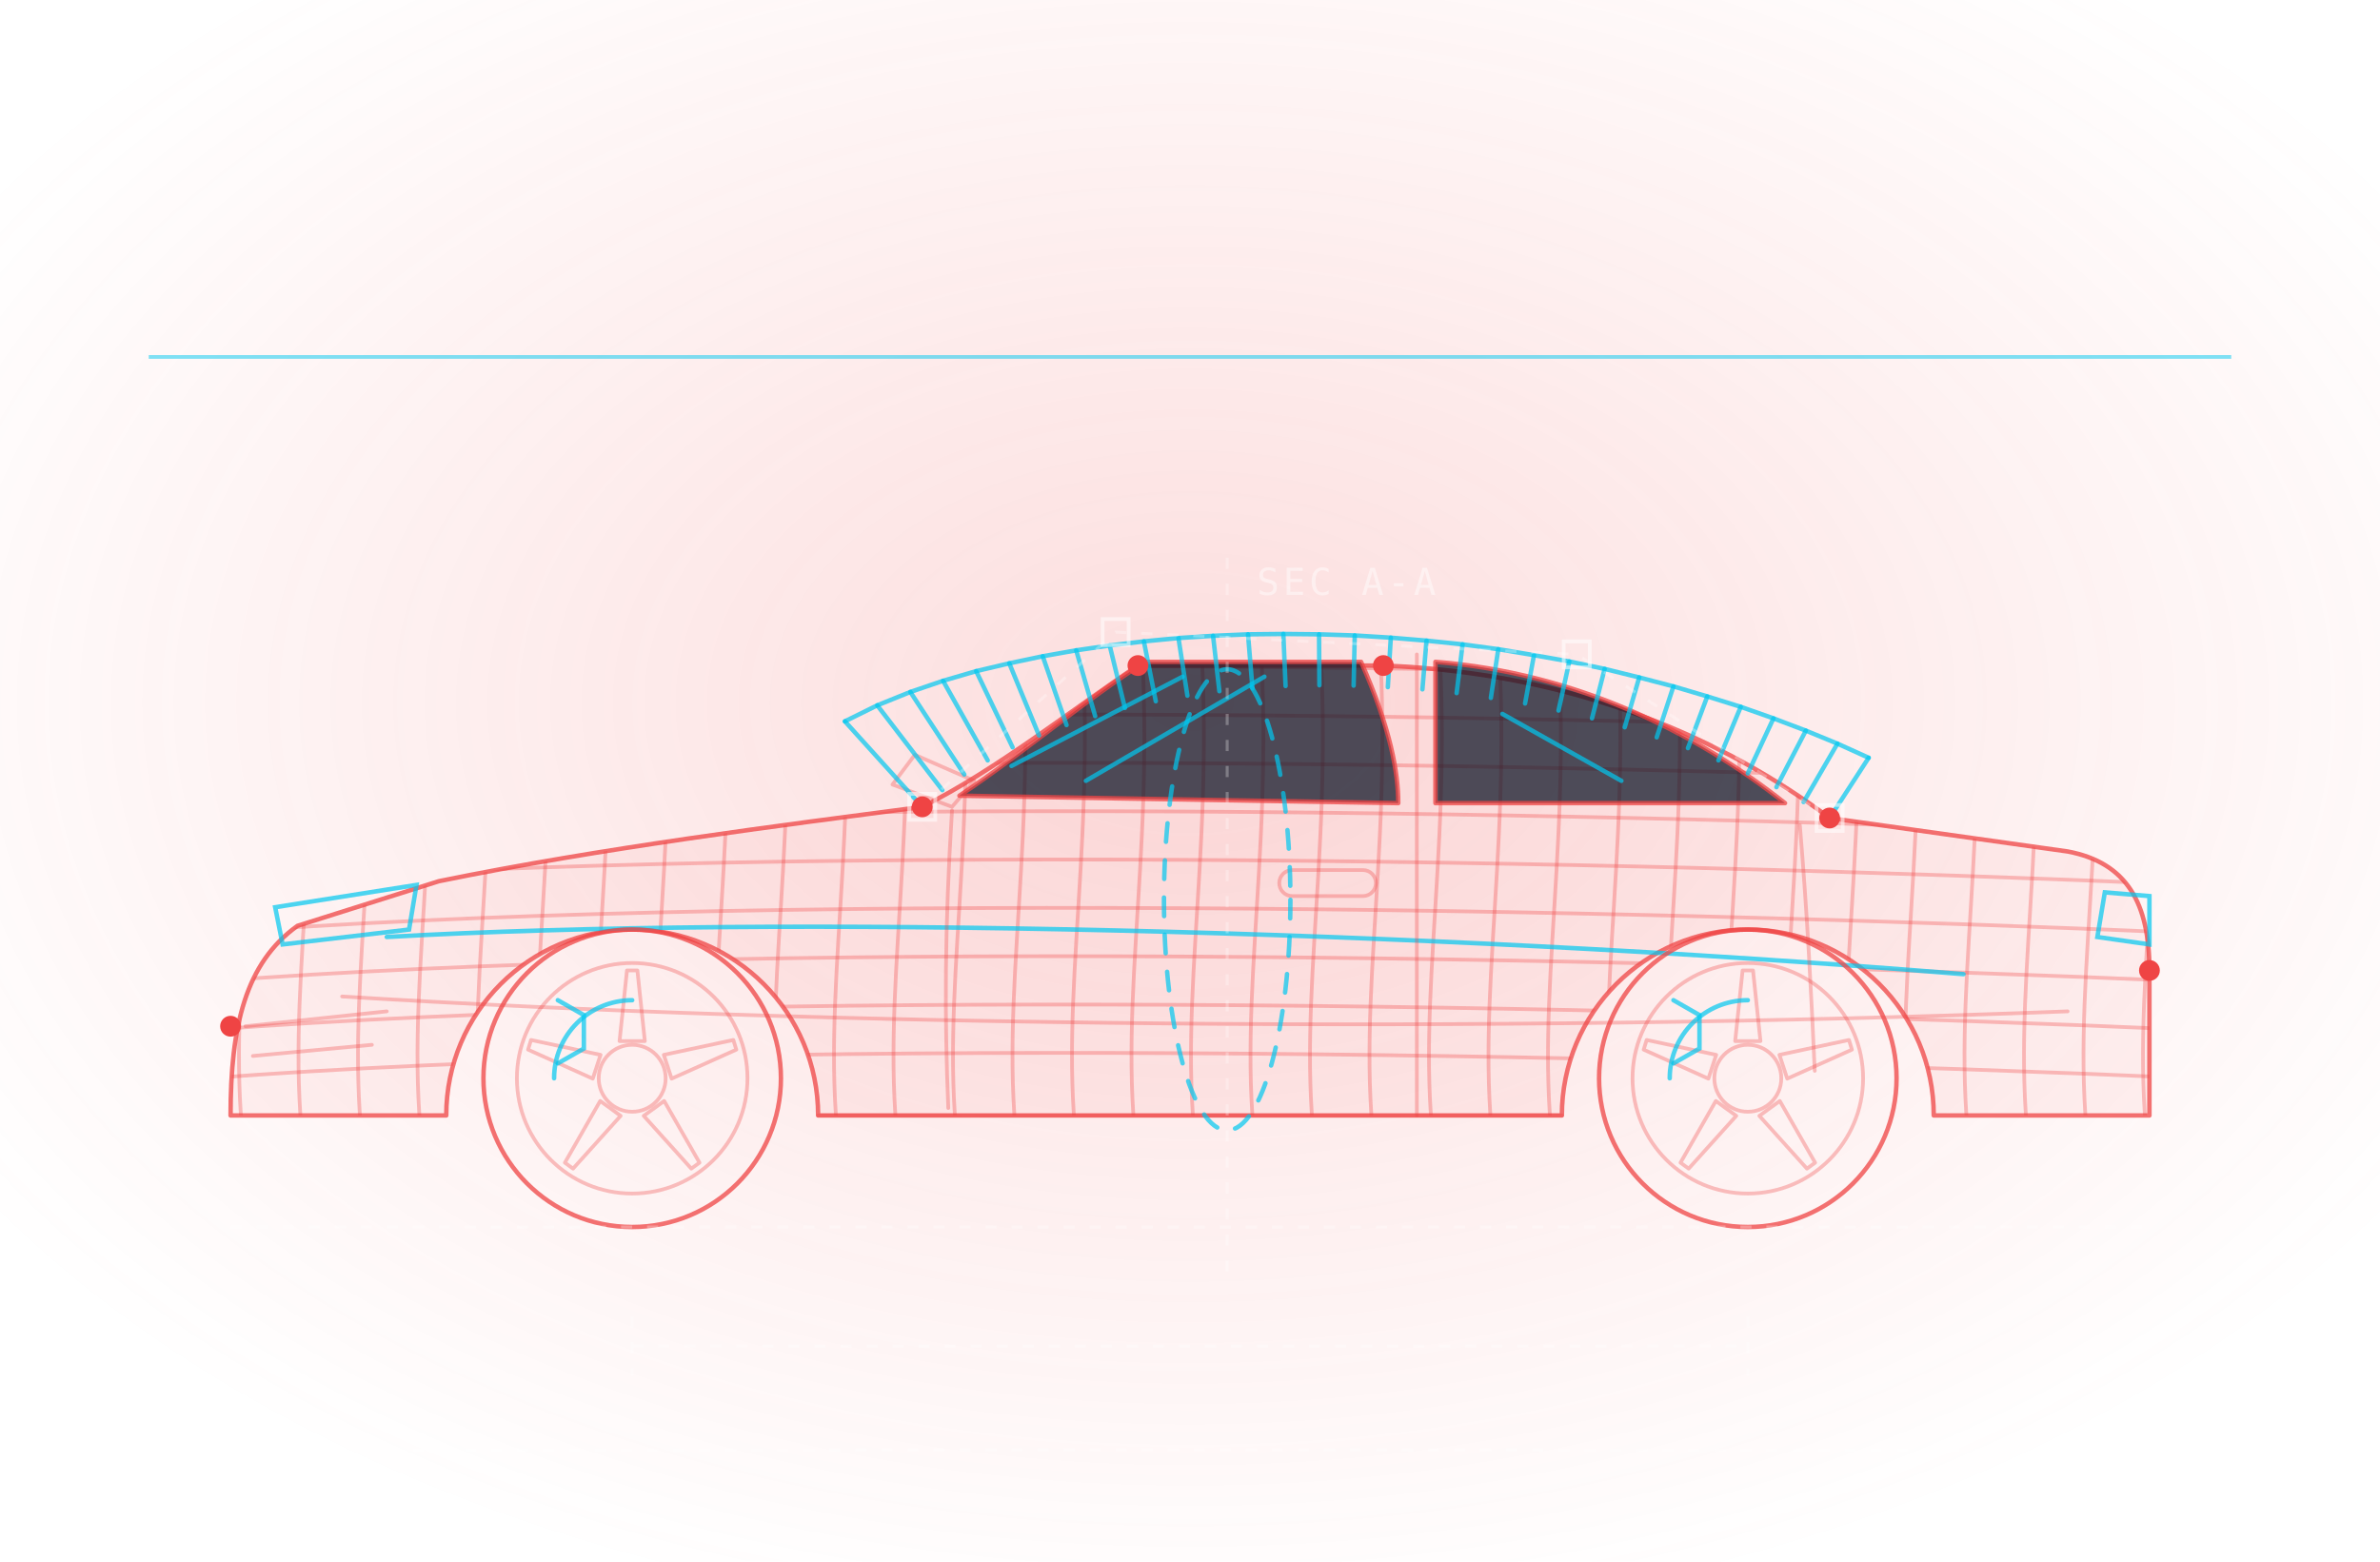
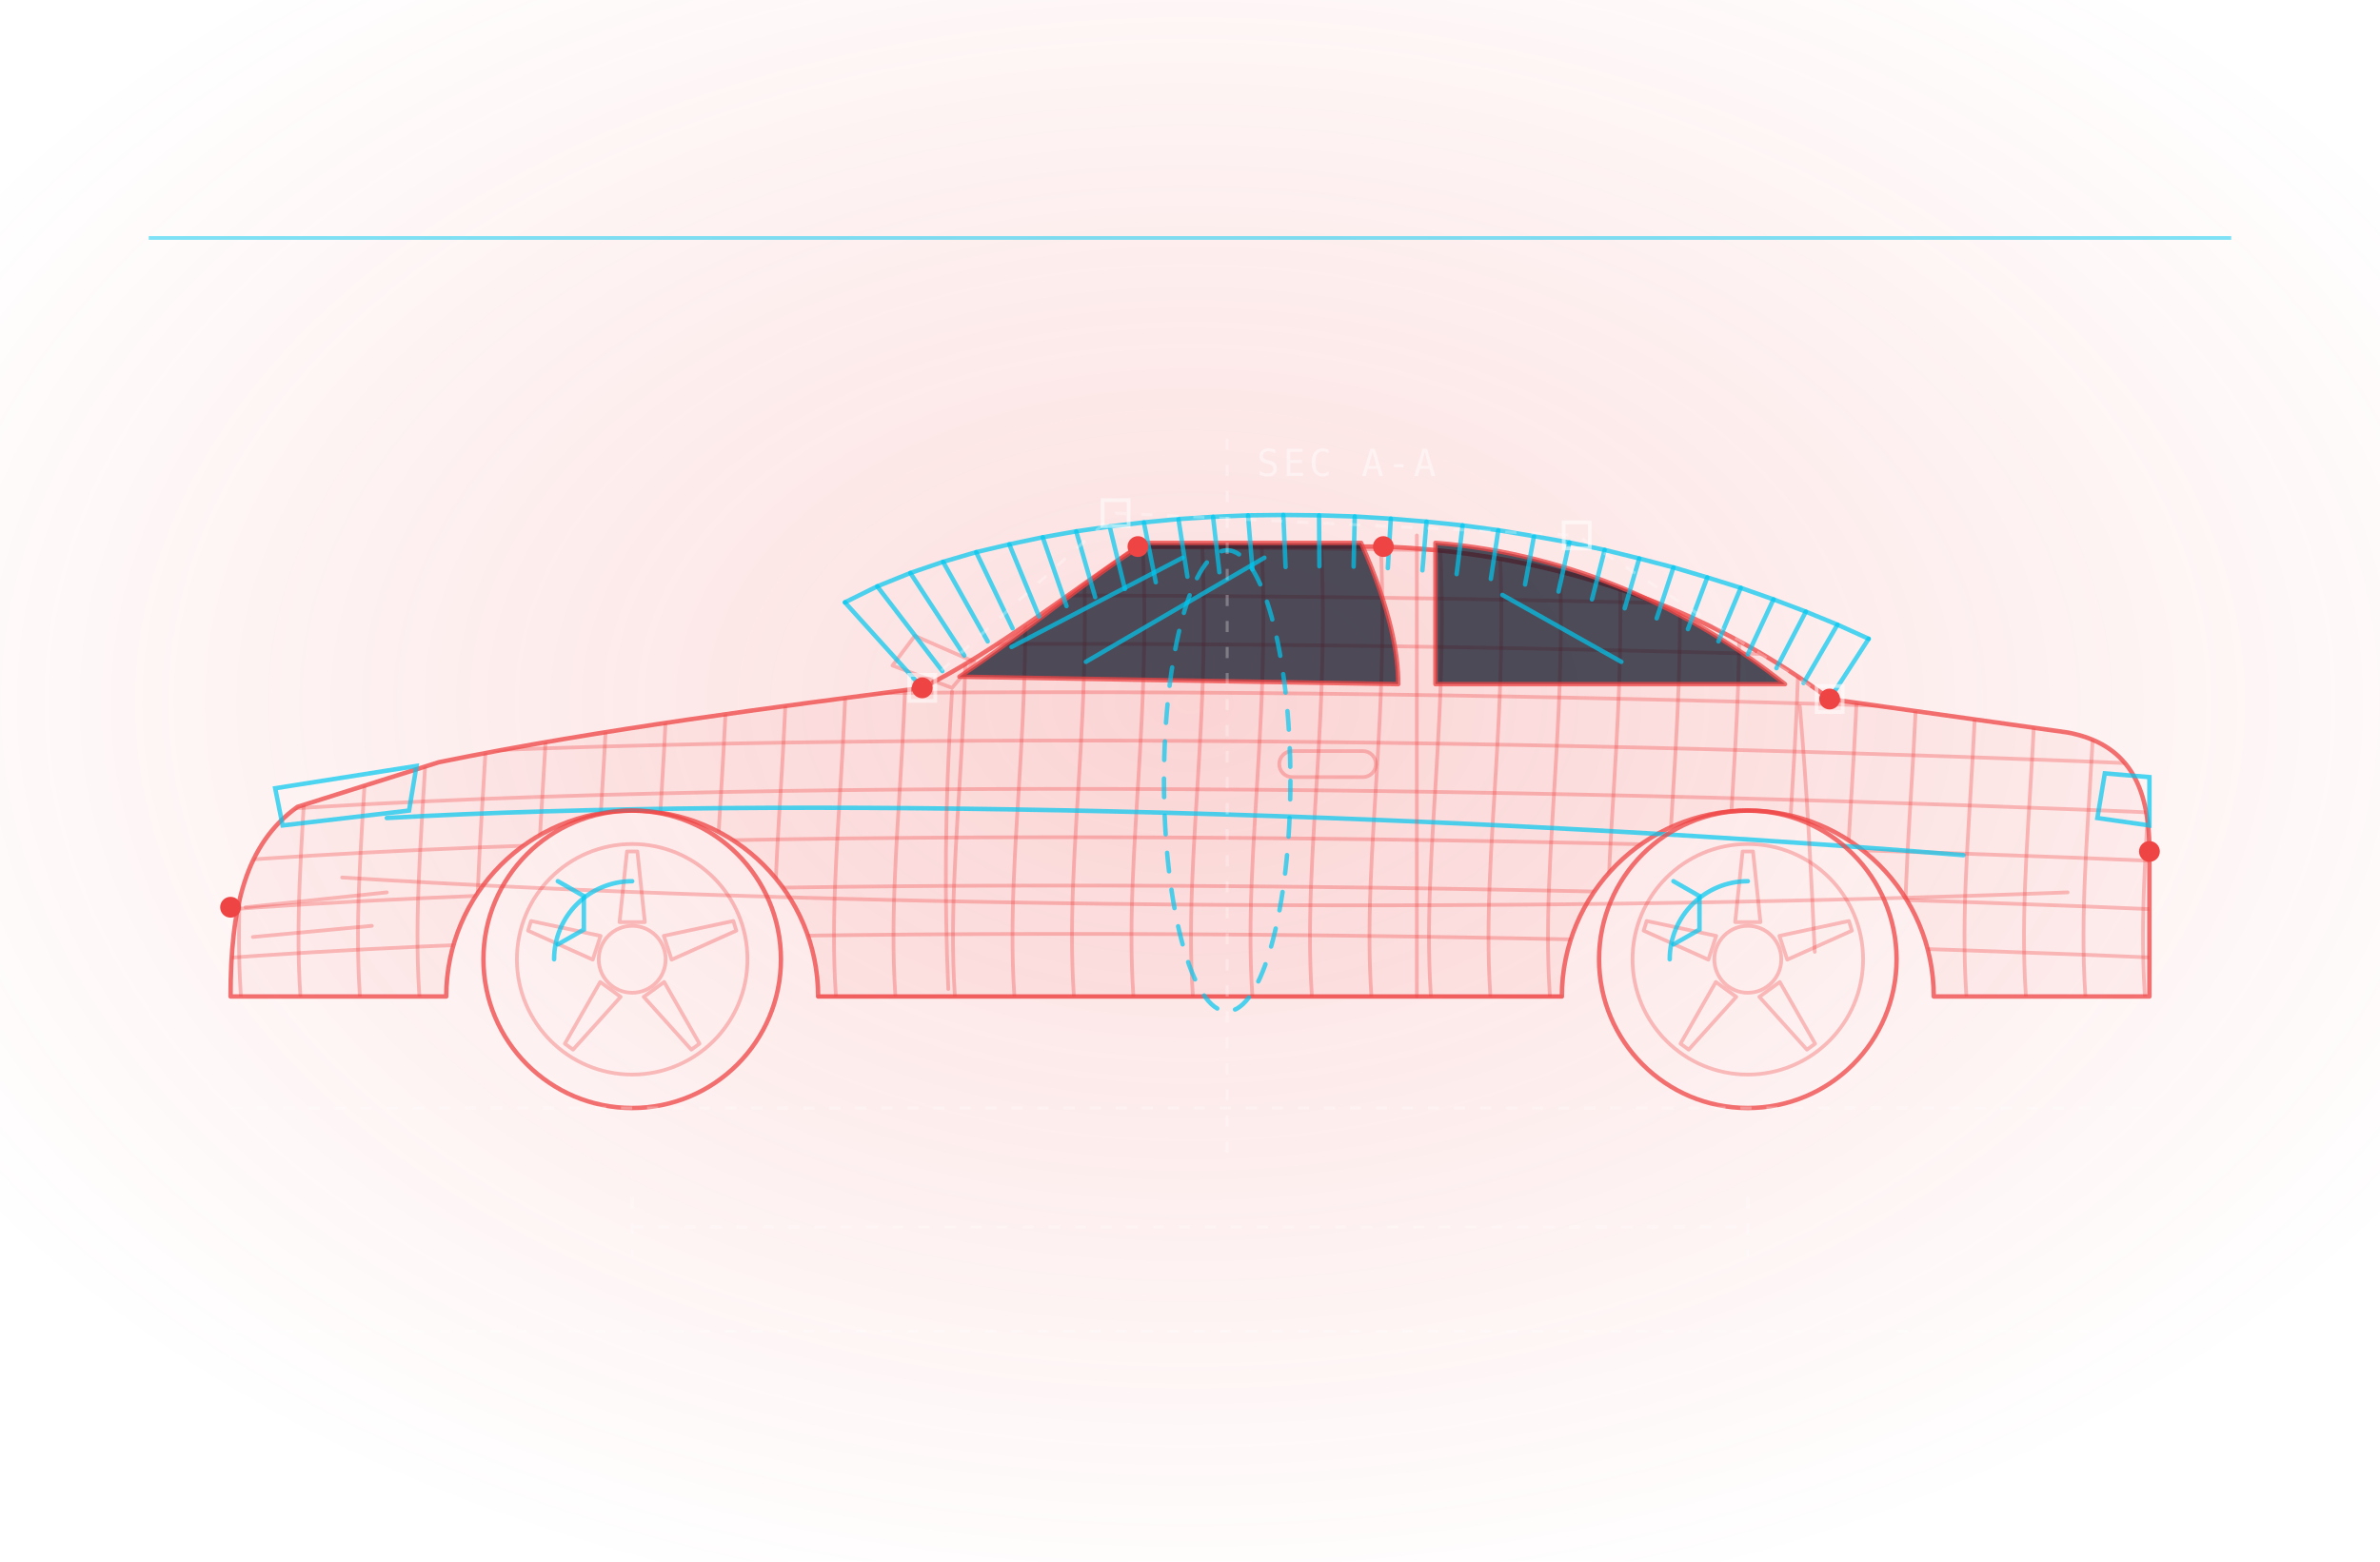
<svg xmlns="http://www.w3.org/2000/svg" viewBox="0 0 640 420" width="640" height="420" role="img">
  <defs>
    <pattern id="g" width="40" height="40" patternUnits="userSpaceOnUse">
      <path d="M40 0H0V40" fill="none" stroke="rgba(255,255,255,.05)" stroke-width="1" />
    </pattern>
    <radialGradient id="glow" cx="50%" cy="45%" r="60%">
      <stop offset="0%" stop-color="#ef4444" stop-opacity=".18" />
      <stop offset="100%" stop-color="#ef4444" stop-opacity="0" />
    </radialGradient>
    <linearGradient id="fade" x1="0" y1="0" x2="0" y2="1">
      <stop offset="0%" stop-color="#ef4444" stop-opacity=".55" />
      <stop offset="100%" stop-color="#ef4444" stop-opacity=".08" />
    </linearGradient>
  </defs>
  <style>
.ln{fill:none;stroke:#ef4444;stroke-opacity:.75;stroke-width:1.2;stroke-linejoin:round;stroke-linecap:round}
.ln2{fill:none;stroke:#ef4444;stroke-opacity:.32;stroke-width:1;stroke-linejoin:round;stroke-linecap:round}
.cy{fill:none;stroke:#00c8f0;stroke-opacity:.7;stroke-width:1.2;stroke-linecap:round}
.fl{fill:#ef4444;fill-opacity:.06}
.nd{fill:#ef4444}
.dim{fill:none;stroke:rgba(255,255,255,.28);stroke-width:.8;stroke-dasharray:3 4}
.blink{animation:bk 3.2s ease-in-out infinite}
.blink:nth-of-type(2n){animation-delay:.5s}
.blink:nth-of-type(3n){animation-delay:1.1s}
.blink:nth-of-type(5n){animation-delay:1.7s}
@keyframes bk{0%,100%{opacity:.2}50%{opacity:1}}
.draw{stroke-dasharray:6 8;animation:dr 5s linear infinite}
@keyframes dr{to{stroke-dashoffset:-56}}
.scan{animation:sc 7s cubic-bezier(.6,0,.4,1) infinite}
@keyframes sc{0%{opacity:0;transform:translateY(-40px)}12%{opacity:1}88%{opacity:1}100%{opacity:0;transform:translateY(400px)}}
.spin{transform-box:fill-box;transform-origin:center;animation:sp 24s linear infinite}
.spinr{transform-box:fill-box;transform-origin:center;animation:sp 24s linear infinite reverse}
@keyframes sp{to{transform:rotate(360deg)}}
.float{animation:fo 9s ease-in-out infinite}
@keyframes fo{0%,100%{transform:translateY(0)}50%{transform:translateY(-9px)}}
.slide{animation:sl 8s cubic-bezier(.55,0,.45,1) infinite}
@keyframes sl{0%,6%{transform:translateX(0)}94%,100%{transform:translateX(var(--d,480px))}}
.comb{animation:cb 6s ease-in-out infinite}
@keyframes cb{0%,100%{opacity:.45}50%{opacity:.95}}
</style>
  <rect width="640" height="420" fill="url(#g)" />
  <rect width="640" height="420" fill="url(#glow)" />
-   <defs>
-     <clipPath id="carclip">
-       <path d="M62 300 C62 276 66 259 80 249 L118 237 C162 228 210 222 248 217 C268 207 288 191 306 179 L372 179 C424 181 464 199 492 220 L556 229 C572 232 578 243 578 261 L578 300 H520 A50 50 0 0 0 420 300 H220 A50 50 0 0 0 120 300 Z" />
-     </clipPath>
-   </defs>
-   <g class="float">
-     <path class="fl" d="M62 300 C62 276 66 259 80 249 L118 237 C162 228 210 222 248 217 C268 207 288 191 306 179 L372 179 C424 181 464 199 492 220 L556 229 C572 232 578 243 578 261 L578 300 H520 A50 50 0 0 0 420 300 H220 A50 50 0 0 0 120 300 Z" />
-     <g clip-path="url(#carclip)">
-       <path class="ln2" d="M66 160 C72 224 60 268 66 312" stroke-opacity=".2" />
-       <path class="ln2" d="M82 160 C88 224 76 268 82 312" stroke-opacity=".2" />
-       <path class="ln2" d="M98 160 C104 224 92 268 98 312" stroke-opacity=".2" />
-       <path class="ln2" d="M114 160 C120 224 108 268 114 312" stroke-opacity=".2" />
-       <path class="ln2" d="M130 160 C136 224 124 268 130 312" stroke-opacity=".2" />
-       <path class="ln2" d="M146 160 C152 224 140 268 146 312" stroke-opacity=".2" />
-       <path class="ln2" d="M162 160 C168 224 156 268 162 312" stroke-opacity=".2" />
-       <path class="ln2" d="M178 160 C184 224 172 268 178 312" stroke-opacity=".2" />
-       <path class="ln2" d="M194 160 C200 224 188 268 194 312" stroke-opacity=".2" />
-       <path class="ln2" d="M210 160 C216 224 204 268 210 312" stroke-opacity=".2" />
-       <path class="ln2" d="M226 160 C232 224 220 268 226 312" stroke-opacity=".2" />
-       <path class="ln2" d="M242 160 C248 224 236 268 242 312" stroke-opacity=".2" />
-       <path class="ln2" d="M258 160 C264 224 252 268 258 312" stroke-opacity=".2" />
-       <path class="ln2" d="M274 160 C280 224 268 268 274 312" stroke-opacity=".2" />
-       <path class="ln2" d="M290 160 C296 224 284 268 290 312" stroke-opacity=".2" />
-       <path class="ln2" d="M306 160 C312 224 300 268 306 312" stroke-opacity=".2" />
-       <path class="ln2" d="M322 160 C328 224 316 268 322 312" stroke-opacity=".2" />
-       <path class="ln2" d="M338 160 C344 224 332 268 338 312" stroke-opacity=".2" />
-       <path class="ln2" d="M354 160 C360 224 348 268 354 312" stroke-opacity=".2" />
-       <path class="ln2" d="M370 160 C376 224 364 268 370 312" stroke-opacity=".2" />
-       <path class="ln2" d="M386 160 C392 224 380 268 386 312" stroke-opacity=".2" />
-       <path class="ln2" d="M402 160 C408 224 396 268 402 312" stroke-opacity=".2" />
-       <path class="ln2" d="M418 160 C424 224 412 268 418 312" stroke-opacity=".2" />
-       <path class="ln2" d="M434 160 C440 224 428 268 434 312" stroke-opacity=".2" />
-       <path class="ln2" d="M450 160 C456 224 444 268 450 312" stroke-opacity=".2" />
-       <path class="ln2" d="M466 160 C472 224 460 268 466 312" stroke-opacity=".2" />
-       <path class="ln2" d="M482 160 C488 224 476 268 482 312" stroke-opacity=".2" />
-       <path class="ln2" d="M498 160 C504 224 492 268 498 312" stroke-opacity=".2" />
-       <path class="ln2" d="M514 160 C520 224 508 268 514 312" stroke-opacity=".2" />
-       <path class="ln2" d="M530 160 C536 224 524 268 530 312" stroke-opacity=".2" />
-       <path class="ln2" d="M546 160 C552 224 540 268 546 312" stroke-opacity=".2" />
-       <path class="ln2" d="M562 160 C568 224 556 268 562 312" stroke-opacity=".2" />
-       <path class="ln2" d="M578 160 C584 224 572 268 578 312" stroke-opacity=".2" />
-       <path class="ln2" d="M56 186 C200 175 430 179 590 186" stroke-opacity=".15" />
-       <path class="ln2" d="M56 199 C200 188 430 192 590 199" stroke-opacity=".15" />
-       <path class="ln2" d="M56 212 C200 201 430 205 590 212" stroke-opacity=".15" />
-       <path class="ln2" d="M56 225 C200 214 430 218 590 225" stroke-opacity=".15" />
-       <path class="ln2" d="M56 238 C200 227 430 231 590 238" stroke-opacity=".15" />
-       <path class="ln2" d="M56 251 C200 240 430 244 590 251" stroke-opacity=".15" />
-       <path class="ln2" d="M56 264 C200 253 430 257 590 264" stroke-opacity=".15" />
-       <path class="ln2" d="M56 277 C200 266 430 270 590 277" stroke-opacity=".15" />
-       <path class="ln2" d="M56 290 C200 279 430 283 590 290" stroke-opacity=".15" />
+   <g transform="translate(0 -32)">
+     <defs>
+       <clipPath id="carclip">
+         <path d="M62 300 C62 276 66 259 80 249 L118 237 C162 228 210 222 248 217 C268 207 288 191 306 179 L372 179 C424 181 464 199 492 220 L556 229 C572 232 578 243 578 261 L578 300 H520 A50 50 0 0 0 420 300 H220 A50 50 0 0 0 120 300 Z" />
+       </clipPath>
+     </defs>
+     <g class="float">
+       <path class="fl" d="M62 300 C62 276 66 259 80 249 L118 237 C162 228 210 222 248 217 C268 207 288 191 306 179 L372 179 C424 181 464 199 492 220 L556 229 C572 232 578 243 578 261 L578 300 H520 A50 50 0 0 0 420 300 H220 A50 50 0 0 0 120 300 Z" />
+       <g clip-path="url(#carclip)">
+         <path class="ln2" d="M66 160 C72 224 60 268 66 312" stroke-opacity=".2" />
+         <path class="ln2" d="M82 160 C88 224 76 268 82 312" stroke-opacity=".2" />
+         <path class="ln2" d="M98 160 C104 224 92 268 98 312" stroke-opacity=".2" />
+         <path class="ln2" d="M114 160 C120 224 108 268 114 312" stroke-opacity=".2" />
+         <path class="ln2" d="M130 160 C136 224 124 268 130 312" stroke-opacity=".2" />
+         <path class="ln2" d="M146 160 C152 224 140 268 146 312" stroke-opacity=".2" />
+         <path class="ln2" d="M162 160 C168 224 156 268 162 312" stroke-opacity=".2" />
+         <path class="ln2" d="M178 160 C184 224 172 268 178 312" stroke-opacity=".2" />
+         <path class="ln2" d="M194 160 C200 224 188 268 194 312" stroke-opacity=".2" />
+         <path class="ln2" d="M210 160 C216 224 204 268 210 312" stroke-opacity=".2" />
+         <path class="ln2" d="M226 160 C232 224 220 268 226 312" stroke-opacity=".2" />
+         <path class="ln2" d="M242 160 C248 224 236 268 242 312" stroke-opacity=".2" />
+         <path class="ln2" d="M258 160 C264 224 252 268 258 312" stroke-opacity=".2" />
+         <path class="ln2" d="M274 160 C280 224 268 268 274 312" stroke-opacity=".2" />
+         <path class="ln2" d="M290 160 C296 224 284 268 290 312" stroke-opacity=".2" />
+         <path class="ln2" d="M306 160 C312 224 300 268 306 312" stroke-opacity=".2" />
+         <path class="ln2" d="M322 160 C328 224 316 268 322 312" stroke-opacity=".2" />
+         <path class="ln2" d="M338 160 C344 224 332 268 338 312" stroke-opacity=".2" />
+         <path class="ln2" d="M354 160 C360 224 348 268 354 312" stroke-opacity=".2" />
+         <path class="ln2" d="M370 160 C376 224 364 268 370 312" stroke-opacity=".2" />
+         <path class="ln2" d="M386 160 C392 224 380 268 386 312" stroke-opacity=".2" />
+         <path class="ln2" d="M402 160 C408 224 396 268 402 312" stroke-opacity=".2" />
+         <path class="ln2" d="M418 160 C424 224 412 268 418 312" stroke-opacity=".2" />
+         <path class="ln2" d="M434 160 C440 224 428 268 434 312" stroke-opacity=".2" />
+         <path class="ln2" d="M450 160 C456 224 444 268 450 312" stroke-opacity=".2" />
+         <path class="ln2" d="M466 160 C472 224 460 268 466 312" stroke-opacity=".2" />
+         <path class="ln2" d="M482 160 C488 224 476 268 482 312" stroke-opacity=".2" />
+         <path class="ln2" d="M498 160 C504 224 492 268 498 312" stroke-opacity=".2" />
+         <path class="ln2" d="M514 160 C520 224 508 268 514 312" stroke-opacity=".2" />
+         <path class="ln2" d="M530 160 C536 224 524 268 530 312" stroke-opacity=".2" />
+         <path class="ln2" d="M546 160 C552 224 540 268 546 312" stroke-opacity=".2" />
+         <path class="ln2" d="M562 160 C568 224 556 268 562 312" stroke-opacity=".2" />
+         <path class="ln2" d="M578 160 C584 224 572 268 578 312" stroke-opacity=".2" />
+         <path class="ln2" d="M56 186 C200 175 430 179 590 186" stroke-opacity=".15" />
+         <path class="ln2" d="M56 199 C200 188 430 192 590 199" stroke-opacity=".15" />
+         <path class="ln2" d="M56 212 C200 201 430 205 590 212" stroke-opacity=".15" />
+         <path class="ln2" d="M56 225 C200 214 430 218 590 225" stroke-opacity=".15" />
+         <path class="ln2" d="M56 238 C200 227 430 231 590 238" stroke-opacity=".15" />
+         <path class="ln2" d="M56 251 C200 240 430 244 590 251" stroke-opacity=".15" />
+         <path class="ln2" d="M56 264 C200 253 430 257 590 264" stroke-opacity=".15" />
+         <path class="ln2" d="M56 277 C200 266 430 270 590 277" stroke-opacity=".15" />
+         <path class="ln2" d="M56 290 C200 279 430 283 590 290" stroke-opacity=".15" />
+       </g>
+       <path class="ln" d="M62 300 C62 276 66 259 80 249 L118 237 C162 228 210 222 248 217 C268 207 288 191 306 179 L372 179 C424 181 464 199 492 220 L556 229 C572 232 578 243 578 261 L578 300 H520 A50 50 0 0 0 420 300 H220 A50 50 0 0 0 120 300 Z" />
+       <path d="M258 214 C276 202 292 188 308 178 L366 178 C374 196 376 208 376 216 Z" fill="#0a1225" fill-opacity=".72" />
+       <path class="ln" d="M258 214 C276 202 292 188 308 178 L366 178 C374 196 376 208 376 216 Z" stroke-opacity=".8" />
+       <path d="M386 178 C424 181 456 197 480 216 L386 216 Z" fill="#0a1225" fill-opacity=".72" />
+       <path class="ln" d="M386 178 C424 181 456 197 480 216 L386 216 Z" stroke-opacity=".8" />
+       <path class="cy" d="M272 206 L318 182 M292 210 L340 182" stroke-opacity=".28" stroke-width="1" />
+       <path class="cy" d="M404 192 L436 210" stroke-opacity=".28" stroke-width="1" />
+       <path class="cy" d="M104 252 C210 246 380 250 528 262" stroke-opacity=".65" />
+       <path class="ln2" d="M92 268 C220 276 400 278 556 272" stroke-opacity=".4" />
+       <path class="ln2" d="M220 300 H420" stroke-opacity=".5" />
+       <path class="ln2" d="M381 176 V300" stroke-opacity=".45" />
+       <path class="ln2" d="M256 218 C254 250 254 274 255 298" stroke-opacity=".45" />
+       <path class="ln2" d="M484 222 C486 246 487 266 488 288" stroke-opacity=".45" />
+       <rect class="ln2" x="344" y="234" width="26" height="7" rx="3.5" fill="none" />
+       <path class="ln2" d="M262 210 l-16 -7 l-6 8 l16 6 Z" stroke-opacity=".6" />
+       <path class="cy" d="M74 244 L112 238 L110 250 L76 254 Z" stroke-opacity=".7" />
+       <path class="cy" d="M566 240 L578 241 L578 254 L564 252 Z" stroke-opacity=".7" />
+       <path class="ln2" d="M66 276 L104 272 M68 284 L100 281" stroke-opacity=".45" />
+       <circle class="ln" cx="170" cy="290" r="40" />
+       <circle class="ln2" cx="170" cy="290" r="31" />
+       <circle class="ln2" cx="170" cy="290" r="9" />
+       <polygon class="ln2" points="173.4,280 171.4,261 168.6,261 166.6,280" stroke-opacity=".4" fill="none" />
+       <polygon class="ln2" points="180.6,290.1 198,282.3 197.2,279.7 178.5,283.7" stroke-opacity=".4" fill="none" />
+       <polygon class="ln2" points="173.1,300.1 185.9,314.3 188.1,312.7 178.6,296.1" stroke-opacity=".4" fill="none" />
+       <polygon class="ln2" points="161.4,296.1 151.9,312.7 154.1,314.3 166.9,300.1" stroke-opacity=".4" fill="none" />
+       <polygon class="ln2" points="161.5,283.7 142.8,279.7 142,282.3 159.4,290.1" stroke-opacity=".4" fill="none" />
+       <path class="cy" d="M149 290 A21 21 0 0 1 170 269" stroke-opacity=".55" />
+       <path class="cy" d="M150 286 l7 -4 v-9 l-7 -4" stroke-opacity=".55" fill="none" />
+       <circle class="ln" cx="470" cy="290" r="40" />
+       <circle class="ln2" cx="470" cy="290" r="31" />
+       <circle class="ln2" cx="470" cy="290" r="9" />
+       <polygon class="ln2" points="473.4,280 471.4,261 468.6,261 466.6,280" stroke-opacity=".4" fill="none" />
+       <polygon class="ln2" points="480.6,290.1 498,282.3 497.2,279.7 478.5,283.7" stroke-opacity=".4" fill="none" />
+       <polygon class="ln2" points="473.1,300.1 485.9,314.3 488.1,312.7 478.6,296.1" stroke-opacity=".4" fill="none" />
+       <polygon class="ln2" points="461.4,296.1 451.9,312.7 454.1,314.3 466.9,300.1" stroke-opacity=".4" fill="none" />
+       <polygon class="ln2" points="461.5,283.7 442.8,279.7 442,282.3 459.4,290.1" stroke-opacity=".4" fill="none" />
+       <path class="cy" d="M449 290 A21 21 0 0 1 470 269" stroke-opacity=".55" />
+       <path class="cy" d="M450 286 l7 -4 v-9 l-7 -4" stroke-opacity=".55" fill="none" />
    </g>
-     <path class="ln" d="M62 300 C62 276 66 259 80 249 L118 237 C162 228 210 222 248 217 C268 207 288 191 306 179 L372 179 C424 181 464 199 492 220 L556 229 C572 232 578 243 578 261 L578 300 H520 A50 50 0 0 0 420 300 H220 A50 50 0 0 0 120 300 Z" />
-     <path d="M258 214 C276 202 292 188 308 178 L366 178 C374 196 376 208 376 216 Z" fill="#0a1225" fill-opacity=".72" />
-     <path class="ln" d="M258 214 C276 202 292 188 308 178 L366 178 C374 196 376 208 376 216 Z" stroke-opacity=".8" />
-     <path d="M386 178 C424 181 456 197 480 216 L386 216 Z" fill="#0a1225" fill-opacity=".72" />
-     <path class="ln" d="M386 178 C424 181 456 197 480 216 L386 216 Z" stroke-opacity=".8" />
-     <path class="cy" d="M272 206 L318 182 M292 210 L340 182" stroke-opacity=".28" stroke-width="1" />
-     <path class="cy" d="M404 192 L436 210" stroke-opacity=".28" stroke-width="1" />
-     <path class="cy" d="M104 252 C210 246 380 250 528 262" stroke-opacity=".65" />
-     <path class="ln2" d="M92 268 C220 276 400 278 556 272" stroke-opacity=".4" />
-     <path class="ln2" d="M220 300 H420" stroke-opacity=".5" />
-     <path class="ln2" d="M381 176 V300" stroke-opacity=".45" />
-     <path class="ln2" d="M256 218 C254 250 254 274 255 298" stroke-opacity=".45" />
-     <path class="ln2" d="M484 222 C486 246 487 266 488 288" stroke-opacity=".45" />
-     <rect class="ln2" x="344" y="234" width="26" height="7" rx="3.5" fill="none" />
-     <path class="ln2" d="M262 210 l-16 -7 l-6 8 l16 6 Z" stroke-opacity=".6" />
-     <path class="cy" d="M74 244 L112 238 L110 250 L76 254 Z" stroke-opacity=".7" />
-     <path class="cy" d="M566 240 L578 241 L578 254 L564 252 Z" stroke-opacity=".7" />
-     <path class="ln2" d="M66 276 L104 272 M68 284 L100 281" stroke-opacity=".45" />
-     <circle class="ln" cx="170" cy="290" r="40" />
-     <circle class="ln2" cx="170" cy="290" r="31" />
-     <circle class="ln2" cx="170" cy="290" r="9" />
-     <polygon class="ln2" points="173.4,280 171.4,261 168.6,261 166.6,280" stroke-opacity=".4" fill="none" />
-     <polygon class="ln2" points="180.6,290.1 198,282.3 197.2,279.7 178.5,283.7" stroke-opacity=".4" fill="none" />
-     <polygon class="ln2" points="173.1,300.1 185.9,314.3 188.1,312.7 178.6,296.1" stroke-opacity=".4" fill="none" />
-     <polygon class="ln2" points="161.4,296.1 151.9,312.7 154.1,314.3 166.9,300.1" stroke-opacity=".4" fill="none" />
-     <polygon class="ln2" points="161.5,283.7 142.8,279.7 142,282.3 159.4,290.1" stroke-opacity=".4" fill="none" />
-     <path class="cy" d="M149 290 A21 21 0 0 1 170 269" stroke-opacity=".55" />
-     <path class="cy" d="M150 286 l7 -4 v-9 l-7 -4" stroke-opacity=".55" fill="none" />
-     <circle class="ln" cx="470" cy="290" r="40" />
-     <circle class="ln2" cx="470" cy="290" r="31" />
-     <circle class="ln2" cx="470" cy="290" r="9" />
-     <polygon class="ln2" points="473.4,280 471.4,261 468.6,261 466.6,280" stroke-opacity=".4" fill="none" />
-     <polygon class="ln2" points="480.6,290.1 498,282.3 497.2,279.7 478.5,283.7" stroke-opacity=".4" fill="none" />
-     <polygon class="ln2" points="473.1,300.1 485.9,314.3 488.1,312.7 478.6,296.1" stroke-opacity=".4" fill="none" />
-     <polygon class="ln2" points="461.4,296.1 451.9,312.7 454.1,314.3 466.9,300.1" stroke-opacity=".4" fill="none" />
-     <polygon class="ln2" points="461.5,283.7 442.8,279.7 442,282.3 459.4,290.1" stroke-opacity=".4" fill="none" />
-     <path class="cy" d="M449 290 A21 21 0 0 1 470 269" stroke-opacity=".55" />
-     <path class="cy" d="M450 286 l7 -4 v-9 l-7 -4" stroke-opacity=".55" fill="none" />
-   </g>
-   <g class="cy comb" stroke-opacity=".5" stroke-width=".9">
-     <line x1="248" y1="217" x2="227.2" y2="194" />
-     <line x1="253.4" y1="212.5" x2="235.9" y2="189.7" />
-     <line x1="259.3" y1="208.3" x2="244.8" y2="186.1" />
-     <line x1="265.6" y1="204.5" x2="253.6" y2="183.1" />
-     <line x1="272.3" y1="201" x2="262.5" y2="180.5" />
-     <line x1="279.4" y1="197.8" x2="271.4" y2="178.4" />
-     <line x1="286.8" y1="195" x2="280.4" y2="176.5" />
-     <line x1="294.5" y1="192.6" x2="289.4" y2="174.9" />
-     <line x1="302.5" y1="190.4" x2="298.4" y2="173.6" />
-     <line x1="310.8" y1="188.6" x2="307.6" y2="172.5" />
-     <line x1="319.3" y1="187.1" x2="316.9" y2="171.6" />
-     <line x1="327.9" y1="185.9" x2="326.2" y2="171" />
-     <line x1="336.8" y1="185.1" x2="335.6" y2="170.6" />
-     <line x1="345.7" y1="184.5" x2="345.1" y2="170.5" />
-     <line x1="354.8" y1="184.3" x2="354.7" y2="170.6" />
-     <line x1="364" y1="184.4" x2="364.3" y2="170.9" />
-     <line x1="373.2" y1="184.8" x2="374" y2="171.5" />
-     <line x1="382.5" y1="185.4" x2="383.6" y2="172.3" />
-     <line x1="391.7" y1="186.4" x2="393.3" y2="173.3" />
-     <line x1="400.9" y1="187.7" x2="402.9" y2="174.6" />
-     <line x1="410.1" y1="189.2" x2="412.5" y2="176.2" />
-     <line x1="419.1" y1="191.1" x2="422" y2="177.9" />
-     <line x1="428.1" y1="193.2" x2="431.5" y2="179.9" />
-     <line x1="436.9" y1="195.6" x2="440.8" y2="182.2" />
-     <line x1="445.5" y1="198.3" x2="450" y2="184.6" />
-     <line x1="453.9" y1="201.2" x2="459.1" y2="187.3" />
-     <line x1="462.1" y1="204.5" x2="468.1" y2="190.1" />
-     <line x1="470" y1="208" x2="476.9" y2="193.2" />
-     <line x1="477.7" y1="211.7" x2="485.6" y2="196.5" />
-     <line x1="485" y1="215.7" x2="494.1" y2="200" />
-     <line x1="492" y1="220" x2="502.5" y2="203.8" />
-   </g>
-   <polyline class="cy" points="227.2,194 235.9,189.7 244.8,186.1 253.6,183.1 262.5,180.5 271.4,178.4 280.4,176.5 289.4,174.9 298.4,173.6 307.6,172.5 316.9,171.6 326.2,171 335.6,170.6 345.1,170.5 354.7,170.6 364.3,170.9 374,171.5 383.6,172.3 393.3,173.3 402.9,174.6 412.5,176.2 422,177.9 431.5,179.9 440.8,182.2 450,184.6 459.1,187.3 468.1,190.1 476.9,193.2 485.6,196.5 494.1,200 502.5,203.8" stroke-opacity=".8" />
-   <polyline class="dim" points="248,217 300,170 424,176 492,220" />
-   <rect x="244.5" y="213.5" width="7" height="7" fill="none" stroke="rgba(255,255,255,.55)" stroke-width="1" />
-   <rect x="296.5" y="166.5" width="7" height="7" fill="none" stroke="rgba(255,255,255,.55)" stroke-width="1" />
-   <rect x="420.5" y="172.5" width="7" height="7" fill="none" stroke="rgba(255,255,255,.55)" stroke-width="1" />
-   <rect x="488.5" y="216.5" width="7" height="7" fill="none" stroke="rgba(255,255,255,.55)" stroke-width="1" />
-   <g>
-     <ellipse class="cy" cx="330" cy="242" rx="17" ry="62" stroke-opacity=".4" stroke-dasharray="5 5" />
-     <line class="dim" x1="330" y1="150" x2="330" y2="344" />
-     <text x="338" y="160" fill="rgba(255,255,255,.45)" font-size="10" font-family="monospace" letter-spacing="1">SEC A-A</text>
-   </g>
-   <path class="dim" d="M170 362 H470 M170 354 V370 M470 354 V370" />
-   <path class="dim" d="M62 390 H578 M62 382 V398 M578 382 V398" />
-   <line class="dim" x1="62" y1="330" x2="578" y2="330" />
-   <circle class="nd blink" cx="306" cy="179" r="2.8" />
-   <circle class="nd blink" cx="372" cy="179" r="2.8" />
-   <circle class="nd blink" cx="248" cy="217" r="2.8" />
-   <circle class="nd blink" cx="492" cy="220" r="2.8" />
-   <circle class="nd blink" cx="62" cy="276" r="2.8" />
-   <circle class="nd blink" cx="578" cy="261" r="2.8" />
-   <g class="scan">
-     <line x1="40" y1="96" x2="600" y2="96" stroke="#00c8f0" stroke-opacity=".5" stroke-width="1" />
+     <g class="cy comb" stroke-opacity=".5" stroke-width=".9">
+       <line x1="248" y1="217" x2="227.2" y2="194" />
+       <line x1="253.4" y1="212.5" x2="235.9" y2="189.7" />
+       <line x1="259.3" y1="208.3" x2="244.8" y2="186.1" />
+       <line x1="265.6" y1="204.5" x2="253.6" y2="183.1" />
+       <line x1="272.3" y1="201" x2="262.5" y2="180.5" />
+       <line x1="279.4" y1="197.8" x2="271.4" y2="178.4" />
+       <line x1="286.8" y1="195" x2="280.4" y2="176.5" />
+       <line x1="294.5" y1="192.6" x2="289.4" y2="174.9" />
+       <line x1="302.5" y1="190.4" x2="298.4" y2="173.6" />
+       <line x1="310.8" y1="188.6" x2="307.6" y2="172.5" />
+       <line x1="319.3" y1="187.1" x2="316.9" y2="171.6" />
+       <line x1="327.9" y1="185.9" x2="326.2" y2="171" />
+       <line x1="336.8" y1="185.1" x2="335.6" y2="170.6" />
+       <line x1="345.7" y1="184.5" x2="345.1" y2="170.5" />
+       <line x1="354.8" y1="184.3" x2="354.7" y2="170.6" />
+       <line x1="364" y1="184.4" x2="364.3" y2="170.9" />
+       <line x1="373.2" y1="184.8" x2="374" y2="171.5" />
+       <line x1="382.5" y1="185.4" x2="383.6" y2="172.3" />
+       <line x1="391.7" y1="186.4" x2="393.3" y2="173.3" />
+       <line x1="400.9" y1="187.7" x2="402.9" y2="174.6" />
+       <line x1="410.1" y1="189.2" x2="412.5" y2="176.2" />
+       <line x1="419.1" y1="191.1" x2="422" y2="177.9" />
+       <line x1="428.1" y1="193.2" x2="431.5" y2="179.9" />
+       <line x1="436.9" y1="195.6" x2="440.8" y2="182.2" />
+       <line x1="445.5" y1="198.3" x2="450" y2="184.6" />
+       <line x1="453.9" y1="201.2" x2="459.1" y2="187.3" />
+       <line x1="462.1" y1="204.5" x2="468.1" y2="190.1" />
+       <line x1="470" y1="208" x2="476.9" y2="193.2" />
+       <line x1="477.7" y1="211.7" x2="485.6" y2="196.5" />
+       <line x1="485" y1="215.7" x2="494.1" y2="200" />
+       <line x1="492" y1="220" x2="502.5" y2="203.8" />
+     </g>
+     <polyline class="cy" points="227.2,194 235.9,189.7 244.8,186.1 253.6,183.1 262.5,180.5 271.4,178.4 280.4,176.5 289.4,174.9 298.4,173.6 307.6,172.5 316.9,171.6 326.2,171 335.6,170.6 345.1,170.5 354.7,170.6 364.3,170.9 374,171.5 383.6,172.3 393.3,173.3 402.9,174.6 412.5,176.2 422,177.9 431.5,179.9 440.8,182.2 450,184.6 459.1,187.3 468.1,190.1 476.9,193.2 485.6,196.5 494.1,200 502.5,203.8" stroke-opacity=".8" />
+     <polyline class="dim" points="248,217 300,170 424,176 492,220" />
+     <rect x="244.5" y="213.5" width="7" height="7" fill="none" stroke="rgba(255,255,255,.55)" stroke-width="1" />
+     <rect x="296.5" y="166.5" width="7" height="7" fill="none" stroke="rgba(255,255,255,.55)" stroke-width="1" />
+     <rect x="420.5" y="172.5" width="7" height="7" fill="none" stroke="rgba(255,255,255,.55)" stroke-width="1" />
+     <rect x="488.5" y="216.5" width="7" height="7" fill="none" stroke="rgba(255,255,255,.55)" stroke-width="1" />
+     <g>
+       <ellipse class="cy" cx="330" cy="242" rx="17" ry="62" stroke-opacity=".4" stroke-dasharray="5 5" />
+       <line class="dim" x1="330" y1="150" x2="330" y2="344" />
+       <text x="338" y="160" fill="rgba(255,255,255,.45)" font-size="10" font-family="monospace" letter-spacing="1">SEC A-A</text>
+     </g>
+     <path class="dim" d="M170 362 H470 M170 354 V370 M470 354 V370" />
+     <path class="dim" d="M62 390 H578 M62 382 V398 M578 382 V398" />
+     <line class="dim" x1="62" y1="330" x2="578" y2="330" />
+     <circle class="nd blink" cx="306" cy="179" r="2.8" />
+     <circle class="nd blink" cx="372" cy="179" r="2.8" />
+     <circle class="nd blink" cx="248" cy="217" r="2.8" />
+     <circle class="nd blink" cx="492" cy="220" r="2.8" />
+     <circle class="nd blink" cx="62" cy="276" r="2.8" />
+     <circle class="nd blink" cx="578" cy="261" r="2.8" />
+     <g class="scan">
+       <line x1="40" y1="96" x2="600" y2="96" stroke="#00c8f0" stroke-opacity=".5" stroke-width="1" />
+     </g>
  </g>
</svg>
